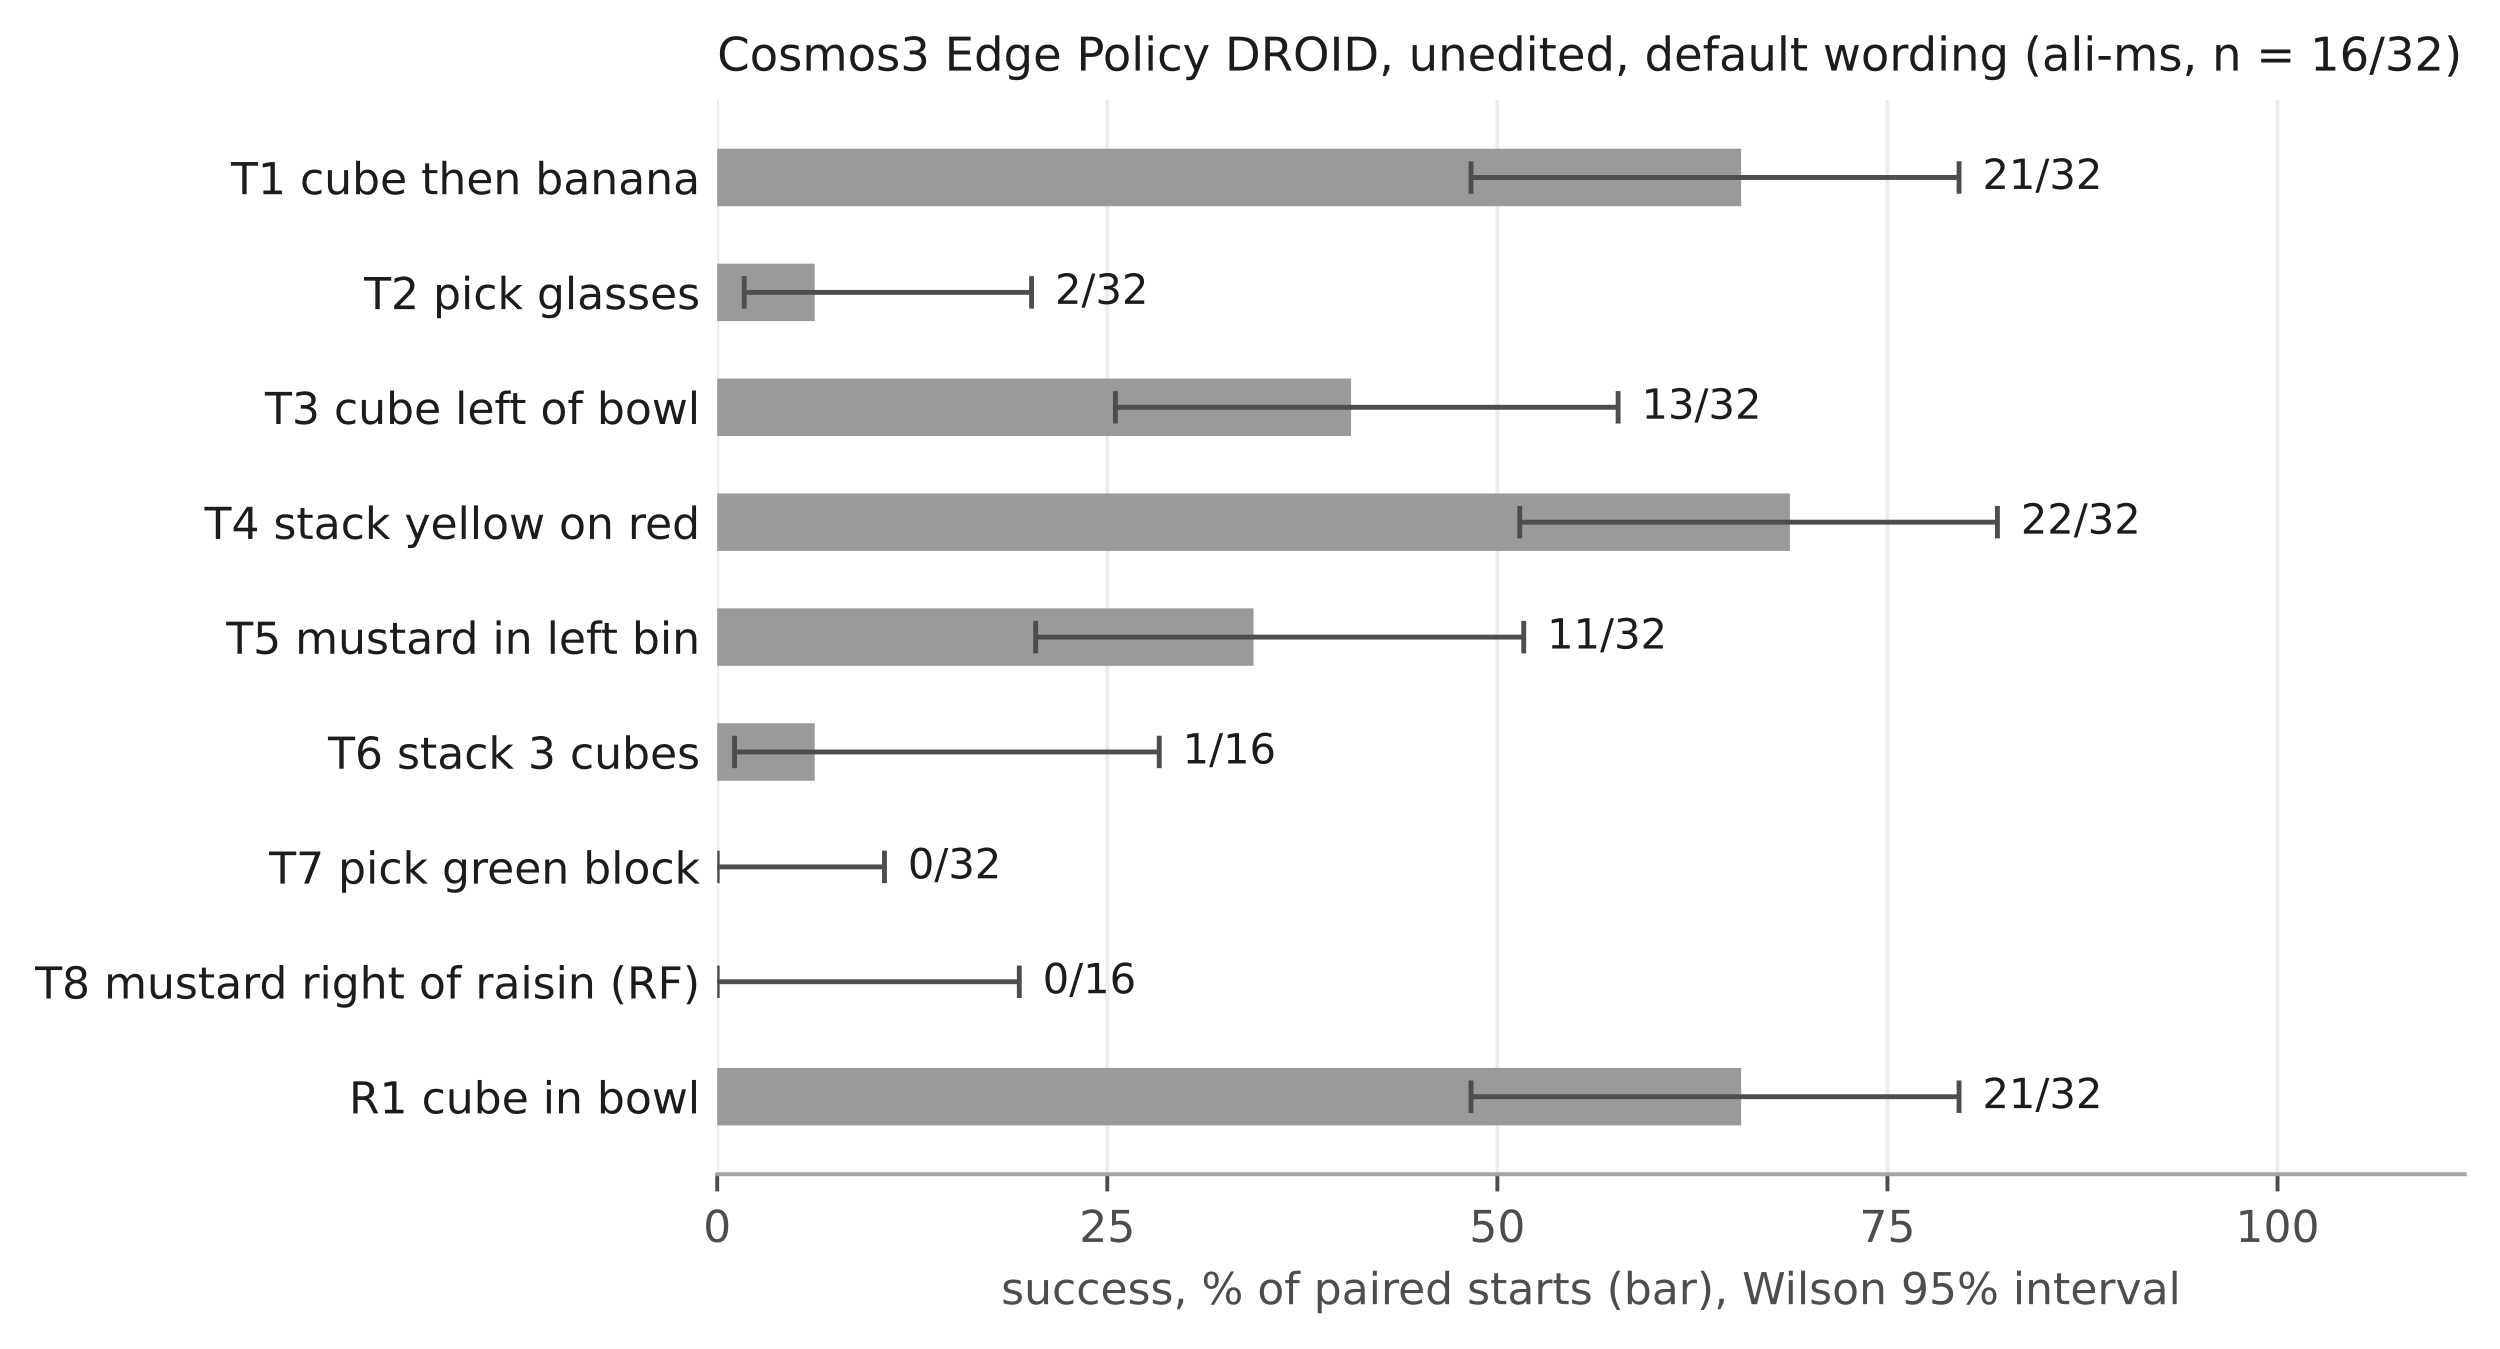
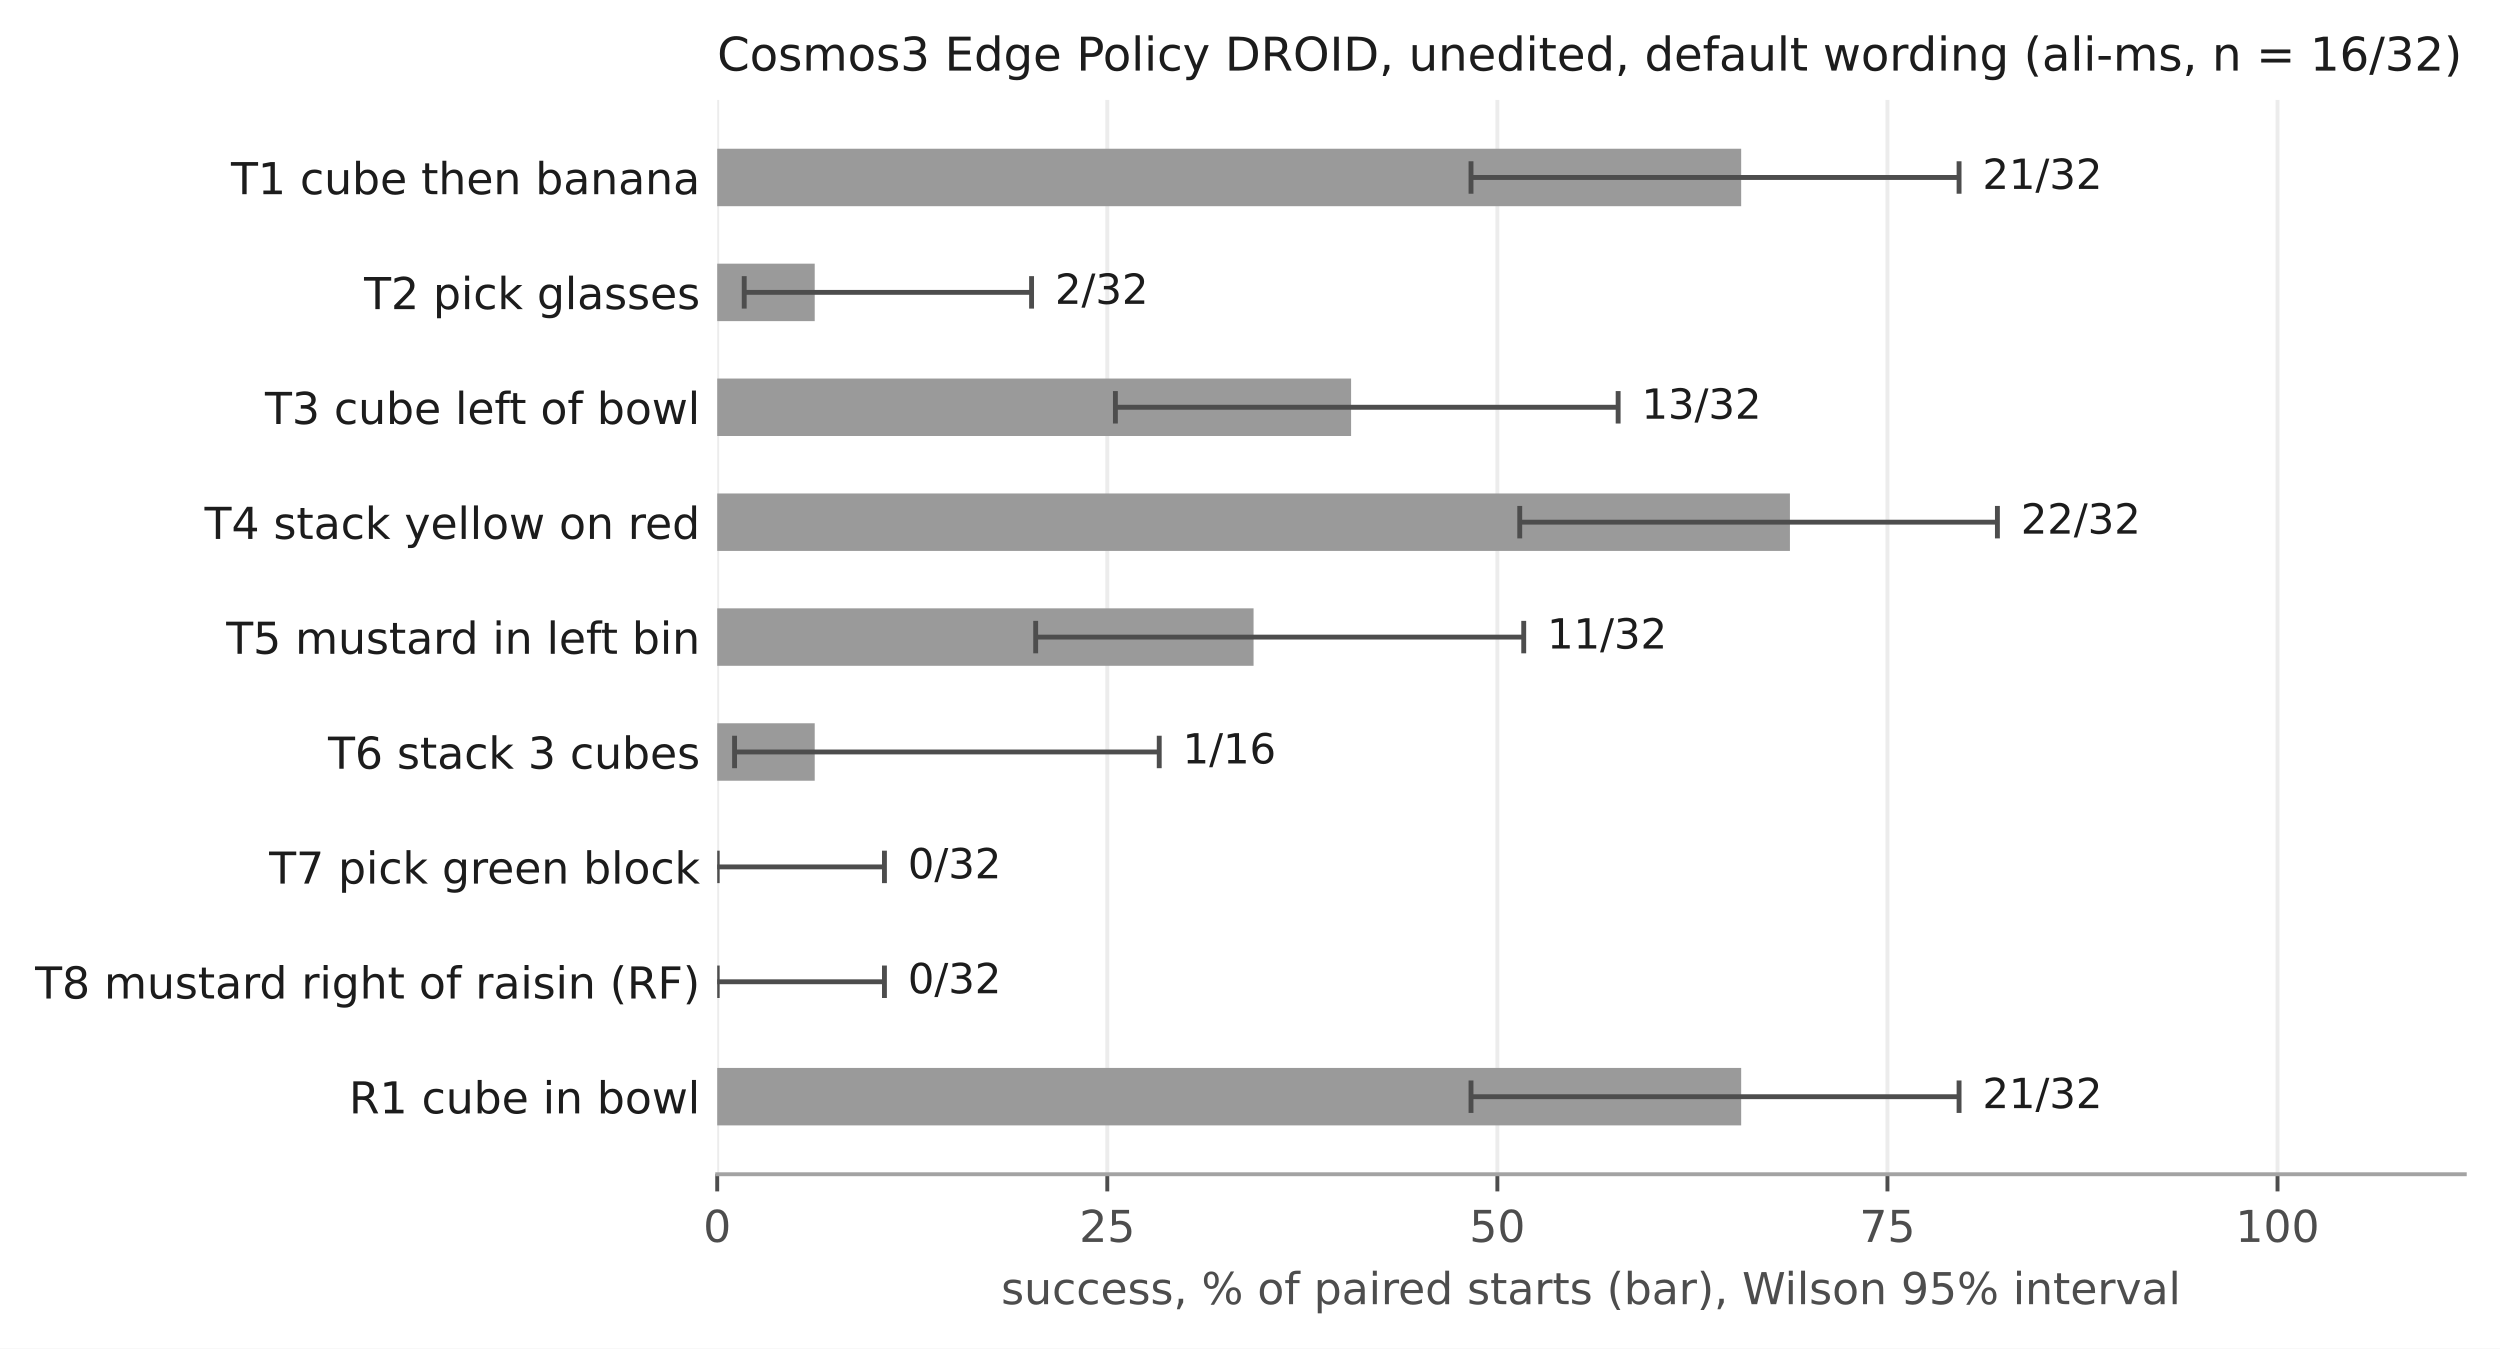
<svg xmlns="http://www.w3.org/2000/svg" xmlns:xlink="http://www.w3.org/1999/xlink" width="510.885pt" height="275.582pt" viewBox="0 0 510.885 275.582" version="1.1">
  <defs>
    <style type="text/css">*{stroke-linejoin: round; stroke-linecap: butt}</style>
  </defs>
  <g id="figure_1">
    <g id="patch_1">
      <path d="M -0 275.582  L 510.885 275.582  L 510.885 0  L -0 0  z " style="fill: #ffffff" />
    </g>
    <g id="axes_1">
      <g id="patch_2">
        <path d="M 146.565 239.961  L 503.685 239.961  L 503.685 20.419  L 146.565 20.419  z " style="fill: #ffffff" />
      </g>
      <g id="matplotlib.axis_1">
        <g id="xtick_1">
          <g id="line2d_1">
-             <path d="M 146.565 239.961  L 146.565 20.419  " clip-path="url(#pef04ab08bd)" style="fill: none; stroke: #ececec; stroke-width: 0.8; stroke-linecap: square" />
+             <path d="M 146.565 239.961  L 146.565 20.419  " clip-path="url(#p2d9ea9c183)" style="fill: none; stroke: #ececec; stroke-width: 0.8; stroke-linecap: square" />
          </g>
          <g id="line2d_2">
            <defs>
-               <path id="m69adfb85bb" d="M 0 0  L 0 3.5  " style="stroke: #4d4d4d; stroke-width: 0.8" />
+               <path id="mcc7f9e0510" d="M 0 0  L 0 3.5  " style="stroke: #4d4d4d; stroke-width: 0.8" />
            </defs>
            <g>
-               <use xlink:href="#m69adfb85bb" x="146.565" y="239.961" style="fill: #4d4d4d; stroke: #4d4d4d; stroke-width: 0.8" />
+               <use xlink:href="#mcc7f9e0510" x="146.565" y="239.961" style="fill: #4d4d4d; stroke: #4d4d4d; stroke-width: 0.8" />
            </g>
          </g>
          <g id="text_1">
            <text style="font-size: 9px; font-family: 'DejaVu Sans'; text-anchor: middle; fill: #4d4d4d" x="146.565" y="253.8" transform="rotate(-0 146.5648 253.7995)">0</text>
          </g>
        </g>
        <g id="xtick_2">
          <g id="line2d_3">
-             <path d="M 226.279 239.961  L 226.279 20.419  " clip-path="url(#pef04ab08bd)" style="fill: none; stroke: #ececec; stroke-width: 0.8; stroke-linecap: square" />
+             <path d="M 226.279 239.961  L 226.279 20.419  " clip-path="url(#p2d9ea9c183)" style="fill: none; stroke: #ececec; stroke-width: 0.8; stroke-linecap: square" />
          </g>
          <g id="line2d_4">
            <g>
-               <use xlink:href="#m69adfb85bb" x="226.279" y="239.961" style="fill: #4d4d4d; stroke: #4d4d4d; stroke-width: 0.8" />
+               <use xlink:href="#mcc7f9e0510" x="226.279" y="239.961" style="fill: #4d4d4d; stroke: #4d4d4d; stroke-width: 0.8" />
            </g>
          </g>
          <g id="text_2">
            <text style="font-size: 9px; font-family: 'DejaVu Sans'; text-anchor: middle; fill: #4d4d4d" x="226.279" y="253.8" transform="rotate(-0 226.2791 253.7995)">25</text>
          </g>
        </g>
        <g id="xtick_3">
          <g id="line2d_5">
-             <path d="M 305.993 239.961  L 305.993 20.419  " clip-path="url(#pef04ab08bd)" style="fill: none; stroke: #ececec; stroke-width: 0.8; stroke-linecap: square" />
+             <path d="M 305.993 239.961  L 305.993 20.419  " clip-path="url(#p2d9ea9c183)" style="fill: none; stroke: #ececec; stroke-width: 0.8; stroke-linecap: square" />
          </g>
          <g id="line2d_6">
            <g>
-               <use xlink:href="#m69adfb85bb" x="305.993" y="239.961" style="fill: #4d4d4d; stroke: #4d4d4d; stroke-width: 0.8" />
+               <use xlink:href="#mcc7f9e0510" x="305.993" y="239.961" style="fill: #4d4d4d; stroke: #4d4d4d; stroke-width: 0.8" />
            </g>
          </g>
          <g id="text_3">
            <text style="font-size: 9px; font-family: 'DejaVu Sans'; text-anchor: middle; fill: #4d4d4d" x="305.993" y="253.8" transform="rotate(-0 305.9934 253.7995)">50</text>
          </g>
        </g>
        <g id="xtick_4">
          <g id="line2d_7">
-             <path d="M 385.708 239.961  L 385.708 20.419  " clip-path="url(#pef04ab08bd)" style="fill: none; stroke: #ececec; stroke-width: 0.8; stroke-linecap: square" />
+             <path d="M 385.708 239.961  L 385.708 20.419  " clip-path="url(#p2d9ea9c183)" style="fill: none; stroke: #ececec; stroke-width: 0.8; stroke-linecap: square" />
          </g>
          <g id="line2d_8">
            <g>
-               <use xlink:href="#m69adfb85bb" x="385.708" y="239.961" style="fill: #4d4d4d; stroke: #4d4d4d; stroke-width: 0.8" />
+               <use xlink:href="#mcc7f9e0510" x="385.708" y="239.961" style="fill: #4d4d4d; stroke: #4d4d4d; stroke-width: 0.8" />
            </g>
          </g>
          <g id="text_4">
            <text style="font-size: 9px; font-family: 'DejaVu Sans'; text-anchor: middle; fill: #4d4d4d" x="385.708" y="253.8" transform="rotate(-0 385.7077 253.7995)">75</text>
          </g>
        </g>
        <g id="xtick_5">
          <g id="line2d_9">
-             <path d="M 465.422 239.961  L 465.422 20.419  " clip-path="url(#pef04ab08bd)" style="fill: none; stroke: #ececec; stroke-width: 0.8; stroke-linecap: square" />
+             <path d="M 465.422 239.961  L 465.422 20.419  " clip-path="url(#p2d9ea9c183)" style="fill: none; stroke: #ececec; stroke-width: 0.8; stroke-linecap: square" />
          </g>
          <g id="line2d_10">
            <g>
-               <use xlink:href="#m69adfb85bb" x="465.422" y="239.961" style="fill: #4d4d4d; stroke: #4d4d4d; stroke-width: 0.8" />
+               <use xlink:href="#mcc7f9e0510" x="465.422" y="239.961" style="fill: #4d4d4d; stroke: #4d4d4d; stroke-width: 0.8" />
            </g>
          </g>
          <g id="text_5">
            <text style="font-size: 9px; font-family: 'DejaVu Sans'; text-anchor: middle; fill: #4d4d4d" x="465.422" y="253.8" transform="rotate(-0 465.422 253.7995)">100</text>
          </g>
        </g>
        <g id="text_6">
          <text style="font-size: 9px; font-family: 'DejaVu Sans'; text-anchor: middle; fill: #4d4d4d" x="325.125" y="266.51" transform="rotate(-0 325.1248 266.5098)">success, % of paired starts (bar), Wilson 95% interval</text>
        </g>
      </g>
      <g id="matplotlib.axis_2">
        <g id="ytick_1">
          <g id="line2d_11" />
          <g id="text_7">
            <text style="font-size: 9px; font-family: 'DejaVu Sans'; text-anchor: end; fill: #1c1c1c" x="143.065" y="227.531" transform="rotate(-0 143.0648 227.5309)">R1 cube in bowl</text>
          </g>
        </g>
        <g id="ytick_2">
          <g id="line2d_12" />
          <g id="text_8">
            <text style="font-size: 9px; font-family: 'DejaVu Sans'; text-anchor: end; fill: #1c1c1c" x="143.065" y="204.05" transform="rotate(-0 143.0648 204.0504)">T8 mustard right of raisin (RF)</text>
          </g>
        </g>
        <g id="ytick_3">
          <g id="line2d_13" />
          <g id="text_9">
            <text style="font-size: 9px; font-family: 'DejaVu Sans'; text-anchor: end; fill: #1c1c1c" x="143.065" y="180.57" transform="rotate(-0 143.0648 180.57)">T7 pick green block</text>
          </g>
        </g>
        <g id="ytick_4">
          <g id="line2d_14" />
          <g id="text_10">
            <text style="font-size: 9px; font-family: 'DejaVu Sans'; text-anchor: end; fill: #1c1c1c" x="143.065" y="157.089" transform="rotate(-0 143.0648 157.0895)">T6 stack 3 cubes</text>
          </g>
        </g>
        <g id="ytick_5">
          <g id="line2d_15" />
          <g id="text_11">
            <text style="font-size: 9px; font-family: 'DejaVu Sans'; text-anchor: end; fill: #1c1c1c" x="143.065" y="133.609" transform="rotate(-0 143.0648 133.609)">T5 mustard in left bin</text>
          </g>
        </g>
        <g id="ytick_6">
          <g id="line2d_16" />
          <g id="text_12">
            <text style="font-size: 9px; font-family: 'DejaVu Sans'; text-anchor: end; fill: #1c1c1c" x="143.065" y="110.129" transform="rotate(-0 143.0648 110.1285)">T4 stack yellow on red</text>
          </g>
        </g>
        <g id="ytick_7">
          <g id="line2d_17" />
          <g id="text_13">
            <text style="font-size: 9px; font-family: 'DejaVu Sans'; text-anchor: end; fill: #1c1c1c" x="143.065" y="86.648" transform="rotate(-0 143.0648 86.64807)">T3 cube left of bowl</text>
          </g>
        </g>
        <g id="ytick_8">
          <g id="line2d_18" />
          <g id="text_14">
            <text style="font-size: 9px; font-family: 'DejaVu Sans'; text-anchor: end; fill: #1c1c1c" x="143.065" y="63.168" transform="rotate(-0 143.0648 63.1676)">T2 pick glasses</text>
          </g>
        </g>
        <g id="ytick_9">
          <g id="line2d_19" />
          <g id="text_15">
            <text style="font-size: 9px; font-family: 'DejaVu Sans'; text-anchor: end; fill: #1c1c1c" x="143.065" y="39.687" transform="rotate(-0 143.0648 39.68713)">T1 cube then banana</text>
          </g>
        </g>
      </g>
      <g id="patch_3">
-         <path d="M 146.565 42.138  L 355.815 42.138  L 355.815 30.398  L 146.565 30.398  z " clip-path="url(#pef04ab08bd)" style="fill: #9a9a9a" />
+         <path d="M 146.565 42.138  L 355.815 42.138  L 355.815 30.398  L 146.565 30.398  z " clip-path="url(#p2d9ea9c183)" style="fill: #9a9a9a" />
      </g>
      <g id="patch_4">
-         <path d="M 146.565 65.618  L 166.493 65.618  L 166.493 53.878  L 146.565 53.878  z " clip-path="url(#pef04ab08bd)" style="fill: #9a9a9a" />
+         <path d="M 146.565 65.618  L 166.493 65.618  L 166.493 53.878  L 146.565 53.878  z " clip-path="url(#p2d9ea9c183)" style="fill: #9a9a9a" />
      </g>
      <g id="patch_5">
-         <path d="M 146.565 89.099  L 276.101 89.099  L 276.101 77.359  L 146.565 77.359  z " clip-path="url(#pef04ab08bd)" style="fill: #9a9a9a" />
+         <path d="M 146.565 89.099  L 276.101 89.099  L 276.101 77.359  L 146.565 77.359  z " clip-path="url(#p2d9ea9c183)" style="fill: #9a9a9a" />
      </g>
      <g id="patch_6">
-         <path d="M 146.565 112.579  L 365.779 112.579  L 365.779 100.839  L 146.565 100.839  z " clip-path="url(#pef04ab08bd)" style="fill: #9a9a9a" />
+         <path d="M 146.565 112.579  L 365.779 112.579  L 365.779 100.839  L 146.565 100.839  z " clip-path="url(#p2d9ea9c183)" style="fill: #9a9a9a" />
      </g>
      <g id="patch_7">
-         <path d="M 146.565 136.06  L 256.172 136.06  L 256.172 124.32  L 146.565 124.32  z " clip-path="url(#pef04ab08bd)" style="fill: #9a9a9a" />
+         <path d="M 146.565 136.06  L 256.172 136.06  L 256.172 124.32  L 146.565 124.32  z " clip-path="url(#p2d9ea9c183)" style="fill: #9a9a9a" />
      </g>
      <g id="patch_8">
-         <path d="M 146.565 159.54  L 166.493 159.54  L 166.493 147.8  L 146.565 147.8  z " clip-path="url(#pef04ab08bd)" style="fill: #9a9a9a" />
+         <path d="M 146.565 159.54  L 166.493 159.54  L 166.493 147.8  L 146.565 147.8  z " clip-path="url(#p2d9ea9c183)" style="fill: #9a9a9a" />
      </g>
      <g id="patch_9">
-         <path d="M 146.565 183.021  L 146.565 183.021  L 146.565 171.281  L 146.565 171.281  z " clip-path="url(#pef04ab08bd)" style="fill: #9a9a9a" />
+         <path d="M 146.565 183.021  L 146.565 183.021  L 146.565 171.281  L 146.565 171.281  z " clip-path="url(#p2d9ea9c183)" style="fill: #9a9a9a" />
      </g>
      <g id="patch_10">
-         <path d="M 146.565 206.501  L 146.565 206.501  L 146.565 194.761  L 146.565 194.761  z " clip-path="url(#pef04ab08bd)" style="fill: #9a9a9a" />
+         <path d="M 146.565 206.501  L 146.565 206.501  L 146.565 194.761  L 146.565 194.761  z " clip-path="url(#p2d9ea9c183)" style="fill: #9a9a9a" />
      </g>
      <g id="patch_11">
-         <path d="M 146.565 229.982  L 355.815 229.982  L 355.815 218.241  L 146.565 218.241  z " clip-path="url(#pef04ab08bd)" style="fill: #9a9a9a" />
+         <path d="M 146.565 229.982  L 355.815 229.982  L 355.815 218.241  L 146.565 218.241  z " clip-path="url(#p2d9ea9c183)" style="fill: #9a9a9a" />
      </g>
      <g id="patch_12">
        <path d="M 146.565 239.961  L 503.685 239.961  " style="fill: none; stroke: #a3a3a3; stroke-width: 0.8; stroke-linejoin: miter; stroke-linecap: square" />
      </g>
      <g id="line2d_20">
-         <path d="M 300.608 36.268  L 400.342 36.268  " clip-path="url(#pef04ab08bd)" style="fill: none; stroke: #4d4d4d" />
+         <path d="M 300.608 36.268  L 400.342 36.268  " clip-path="url(#p2d9ea9c183)" style="fill: none; stroke: #4d4d4d" />
      </g>
      <g id="line2d_21">
-         <path d="M 300.608 39.085  L 300.608 33.45  " clip-path="url(#pef04ab08bd)" style="fill: none; stroke: #4d4d4d; stroke-linecap: square" />
+         <path d="M 300.608 39.085  L 300.608 33.45  " clip-path="url(#p2d9ea9c183)" style="fill: none; stroke: #4d4d4d; stroke-linecap: square" />
      </g>
      <g id="line2d_22">
-         <path d="M 400.342 39.085  L 400.342 33.45  " clip-path="url(#pef04ab08bd)" style="fill: none; stroke: #4d4d4d; stroke-linecap: square" />
+         <path d="M 400.342 39.085  L 400.342 33.45  " clip-path="url(#p2d9ea9c183)" style="fill: none; stroke: #4d4d4d; stroke-linecap: square" />
      </g>
      <g id="text_16">
        <text style="font-size: 8.5px; font-family: 'DejaVu Sans'; text-anchor: start; fill: #1c1c1c" x="405.125" y="38.613" transform="rotate(-0 405.1247 38.6133)">21/32</text>
      </g>
      <g id="line2d_23">
-         <path d="M 152.084 59.748  L 210.805 59.748  " clip-path="url(#pef04ab08bd)" style="fill: none; stroke: #4d4d4d" />
+         <path d="M 152.084 59.748  L 210.805 59.748  " clip-path="url(#p2d9ea9c183)" style="fill: none; stroke: #4d4d4d" />
      </g>
      <g id="line2d_24">
-         <path d="M 152.084 62.566  L 152.084 56.931  " clip-path="url(#pef04ab08bd)" style="fill: none; stroke: #4d4d4d; stroke-linecap: square" />
+         <path d="M 152.084 62.566  L 152.084 56.931  " clip-path="url(#p2d9ea9c183)" style="fill: none; stroke: #4d4d4d; stroke-linecap: square" />
      </g>
      <g id="line2d_25">
-         <path d="M 210.805 62.566  L 210.805 56.931  " clip-path="url(#pef04ab08bd)" style="fill: none; stroke: #4d4d4d; stroke-linecap: square" />
+         <path d="M 210.805 62.566  L 210.805 56.931  " clip-path="url(#p2d9ea9c183)" style="fill: none; stroke: #4d4d4d; stroke-linecap: square" />
      </g>
      <g id="text_17">
        <text style="font-size: 8.5px; font-family: 'DejaVu Sans'; text-anchor: start; fill: #1c1c1c" x="215.588" y="62.094" transform="rotate(-0 215.5882 62.09377)">2/32</text>
      </g>
      <g id="line2d_26">
-         <path d="M 227.936 83.229  L 330.673 83.229  " clip-path="url(#pef04ab08bd)" style="fill: none; stroke: #4d4d4d" />
+         <path d="M 227.936 83.229  L 330.673 83.229  " clip-path="url(#p2d9ea9c183)" style="fill: none; stroke: #4d4d4d" />
      </g>
      <g id="line2d_27">
-         <path d="M 227.936 86.046  L 227.936 80.411  " clip-path="url(#pef04ab08bd)" style="fill: none; stroke: #4d4d4d; stroke-linecap: square" />
+         <path d="M 227.936 86.046  L 227.936 80.411  " clip-path="url(#p2d9ea9c183)" style="fill: none; stroke: #4d4d4d; stroke-linecap: square" />
      </g>
      <g id="line2d_28">
-         <path d="M 330.673 86.046  L 330.673 80.411  " clip-path="url(#pef04ab08bd)" style="fill: none; stroke: #4d4d4d; stroke-linecap: square" />
+         <path d="M 330.673 86.046  L 330.673 80.411  " clip-path="url(#p2d9ea9c183)" style="fill: none; stroke: #4d4d4d; stroke-linecap: square" />
      </g>
      <g id="text_18">
        <text style="font-size: 8.5px; font-family: 'DejaVu Sans'; text-anchor: start; fill: #1c1c1c" x="335.456" y="85.574" transform="rotate(-0 335.4557 85.57424)">13/32</text>
      </g>
      <g id="line2d_29">
-         <path d="M 310.564 106.709  L 408.179 106.709  " clip-path="url(#pef04ab08bd)" style="fill: none; stroke: #4d4d4d" />
+         <path d="M 310.564 106.709  L 408.179 106.709  " clip-path="url(#p2d9ea9c183)" style="fill: none; stroke: #4d4d4d" />
      </g>
      <g id="line2d_30">
-         <path d="M 310.564 109.527  L 310.564 103.892  " clip-path="url(#pef04ab08bd)" style="fill: none; stroke: #4d4d4d; stroke-linecap: square" />
+         <path d="M 310.564 109.527  L 310.564 103.892  " clip-path="url(#p2d9ea9c183)" style="fill: none; stroke: #4d4d4d; stroke-linecap: square" />
      </g>
      <g id="line2d_31">
-         <path d="M 408.179 109.527  L 408.179 103.892  " clip-path="url(#pef04ab08bd)" style="fill: none; stroke: #4d4d4d; stroke-linecap: square" />
+         <path d="M 408.179 109.527  L 408.179 103.892  " clip-path="url(#p2d9ea9c183)" style="fill: none; stroke: #4d4d4d; stroke-linecap: square" />
      </g>
      <g id="text_19">
        <text style="font-size: 8.5px; font-family: 'DejaVu Sans'; text-anchor: start; fill: #1c1c1c" x="412.962" y="109.055" transform="rotate(-0 412.9619 109.0547)">22/32</text>
      </g>
      <g id="line2d_32">
-         <path d="M 211.645 130.19  L 311.379 130.19  " clip-path="url(#pef04ab08bd)" style="fill: none; stroke: #4d4d4d" />
+         <path d="M 211.645 130.19  L 311.379 130.19  " clip-path="url(#p2d9ea9c183)" style="fill: none; stroke: #4d4d4d" />
      </g>
      <g id="line2d_33">
-         <path d="M 211.645 133.007  L 211.645 127.372  " clip-path="url(#pef04ab08bd)" style="fill: none; stroke: #4d4d4d; stroke-linecap: square" />
+         <path d="M 211.645 133.007  L 211.645 127.372  " clip-path="url(#p2d9ea9c183)" style="fill: none; stroke: #4d4d4d; stroke-linecap: square" />
      </g>
      <g id="line2d_34">
-         <path d="M 311.379 133.007  L 311.379 127.372  " clip-path="url(#pef04ab08bd)" style="fill: none; stroke: #4d4d4d; stroke-linecap: square" />
+         <path d="M 311.379 133.007  L 311.379 127.372  " clip-path="url(#p2d9ea9c183)" style="fill: none; stroke: #4d4d4d; stroke-linecap: square" />
      </g>
      <g id="text_20">
        <text style="font-size: 8.5px; font-family: 'DejaVu Sans'; text-anchor: start; fill: #1c1c1c" x="316.161" y="132.535" transform="rotate(-0 316.1615 132.5352)">11/32</text>
      </g>
      <g id="line2d_35">
-         <path d="M 150.11 153.67  L 236.893 153.67  " clip-path="url(#pef04ab08bd)" style="fill: none; stroke: #4d4d4d" />
+         <path d="M 150.11 153.67  L 236.893 153.67  " clip-path="url(#p2d9ea9c183)" style="fill: none; stroke: #4d4d4d" />
      </g>
      <g id="line2d_36">
-         <path d="M 150.11 156.488  L 150.11 150.853  " clip-path="url(#pef04ab08bd)" style="fill: none; stroke: #4d4d4d; stroke-linecap: square" />
+         <path d="M 150.11 156.488  L 150.11 150.853  " clip-path="url(#p2d9ea9c183)" style="fill: none; stroke: #4d4d4d; stroke-linecap: square" />
      </g>
      <g id="line2d_37">
-         <path d="M 236.893 156.488  L 236.893 150.853  " clip-path="url(#pef04ab08bd)" style="fill: none; stroke: #4d4d4d; stroke-linecap: square" />
+         <path d="M 236.893 156.488  L 236.893 150.853  " clip-path="url(#p2d9ea9c183)" style="fill: none; stroke: #4d4d4d; stroke-linecap: square" />
      </g>
      <g id="text_21">
        <text style="font-size: 8.5px; font-family: 'DejaVu Sans'; text-anchor: start; fill: #1c1c1c" x="241.676" y="156.016" transform="rotate(-0 241.6759 156.0157)">1/16</text>
      </g>
      <g id="line2d_38">
-         <path d="M 146.565 177.151  L 180.74 177.151  " clip-path="url(#pef04ab08bd)" style="fill: none; stroke: #4d4d4d" />
+         <path d="M 146.565 177.151  L 180.74 177.151  " clip-path="url(#p2d9ea9c183)" style="fill: none; stroke: #4d4d4d" />
      </g>
      <g id="line2d_39">
-         <path d="M 146.565 179.968  L 146.565 174.333  " clip-path="url(#pef04ab08bd)" style="fill: none; stroke: #4d4d4d; stroke-linecap: square" />
+         <path d="M 146.565 179.968  L 146.565 174.333  " clip-path="url(#p2d9ea9c183)" style="fill: none; stroke: #4d4d4d; stroke-linecap: square" />
      </g>
      <g id="line2d_40">
-         <path d="M 180.74 179.968  L 180.74 174.333  " clip-path="url(#pef04ab08bd)" style="fill: none; stroke: #4d4d4d; stroke-linecap: square" />
+         <path d="M 180.74 179.968  L 180.74 174.333  " clip-path="url(#p2d9ea9c183)" style="fill: none; stroke: #4d4d4d; stroke-linecap: square" />
      </g>
      <g id="text_22">
        <text style="font-size: 8.5px; font-family: 'DejaVu Sans'; text-anchor: start; fill: #1c1c1c" x="185.523" y="179.496" transform="rotate(-0 185.5226 179.4961)">0/32</text>
      </g>
      <g id="line2d_41">
-         <path d="M 146.565 200.631  L 208.298 200.631  " clip-path="url(#pef04ab08bd)" style="fill: none; stroke: #4d4d4d" />
+         <path d="M 146.565 200.631  L 180.74 200.631  " clip-path="url(#p2d9ea9c183)" style="fill: none; stroke: #4d4d4d" />
      </g>
      <g id="line2d_42">
-         <path d="M 146.565 203.449  L 146.565 197.813  " clip-path="url(#pef04ab08bd)" style="fill: none; stroke: #4d4d4d; stroke-linecap: square" />
+         <path d="M 146.565 203.449  L 146.565 197.813  " clip-path="url(#p2d9ea9c183)" style="fill: none; stroke: #4d4d4d; stroke-linecap: square" />
      </g>
      <g id="line2d_43">
-         <path d="M 208.298 203.449  L 208.298 197.813  " clip-path="url(#pef04ab08bd)" style="fill: none; stroke: #4d4d4d; stroke-linecap: square" />
+         <path d="M 180.74 203.449  L 180.74 197.813  " clip-path="url(#p2d9ea9c183)" style="fill: none; stroke: #4d4d4d; stroke-linecap: square" />
      </g>
      <g id="text_23">
-         <text style="font-size: 8.5px; font-family: 'DejaVu Sans'; text-anchor: start; fill: #1c1c1c" x="213.081" y="202.977" transform="rotate(-0 213.0809 202.9766)">0/16</text>
+         <text style="font-size: 8.5px; font-family: 'DejaVu Sans'; text-anchor: start; fill: #1c1c1c" x="185.523" y="202.977" transform="rotate(-0 185.5226 202.9766)">0/32</text>
      </g>
      <g id="line2d_44">
-         <path d="M 300.608 224.112  L 400.342 224.112  " clip-path="url(#pef04ab08bd)" style="fill: none; stroke: #4d4d4d" />
+         <path d="M 300.608 224.112  L 400.342 224.112  " clip-path="url(#p2d9ea9c183)" style="fill: none; stroke: #4d4d4d" />
      </g>
      <g id="line2d_45">
-         <path d="M 300.608 226.929  L 300.608 221.294  " clip-path="url(#pef04ab08bd)" style="fill: none; stroke: #4d4d4d; stroke-linecap: square" />
+         <path d="M 300.608 226.929  L 300.608 221.294  " clip-path="url(#p2d9ea9c183)" style="fill: none; stroke: #4d4d4d; stroke-linecap: square" />
      </g>
      <g id="line2d_46">
-         <path d="M 400.342 226.929  L 400.342 221.294  " clip-path="url(#pef04ab08bd)" style="fill: none; stroke: #4d4d4d; stroke-linecap: square" />
+         <path d="M 400.342 226.929  L 400.342 221.294  " clip-path="url(#p2d9ea9c183)" style="fill: none; stroke: #4d4d4d; stroke-linecap: square" />
      </g>
      <g id="text_24">
        <text style="font-size: 8.5px; font-family: 'DejaVu Sans'; text-anchor: start; fill: #1c1c1c" x="405.125" y="226.457" transform="rotate(-0 405.1247 226.4571)">21/32</text>
      </g>
      <g id="text_25">
        <text style="font-size: 9.5px; font-family: 'DejaVu Sans'; text-anchor: start; fill: #1c1c1c" x="146.565" y="14.419" transform="rotate(-0 146.5648 14.41852)">Cosmos3 Edge Policy DROID, unedited, default wording (ali-ms, n = 16/32)</text>
      </g>
    </g>
  </g>
  <defs>
-     <clipPath id="pef04ab08bd">
+     <clipPath id="p2d9ea9c183">
      <rect x="146.565" y="20.419" width="357.12" height="219.542" />
    </clipPath>
  </defs>
</svg>
